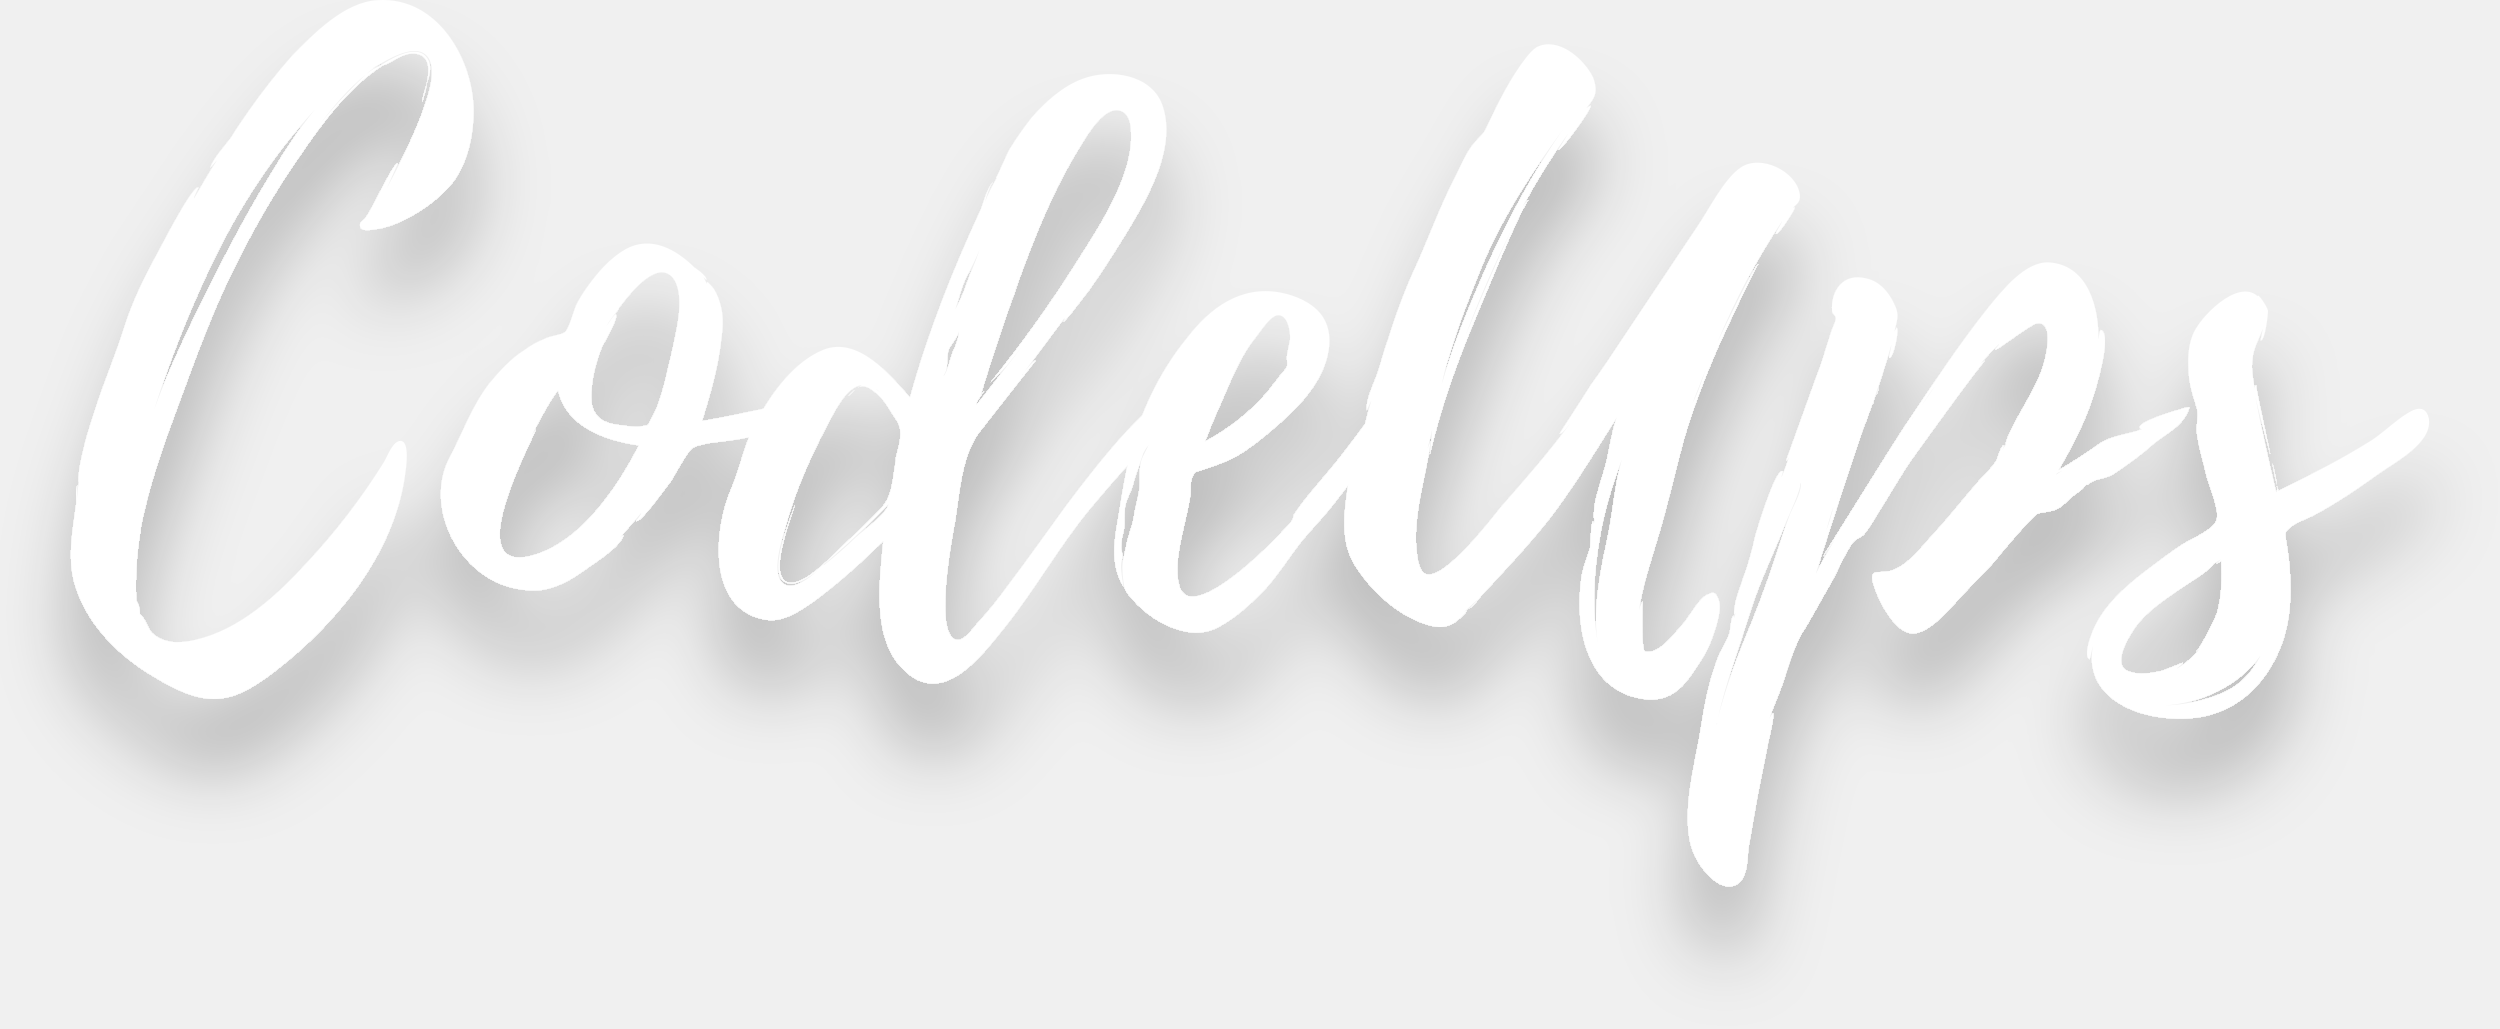
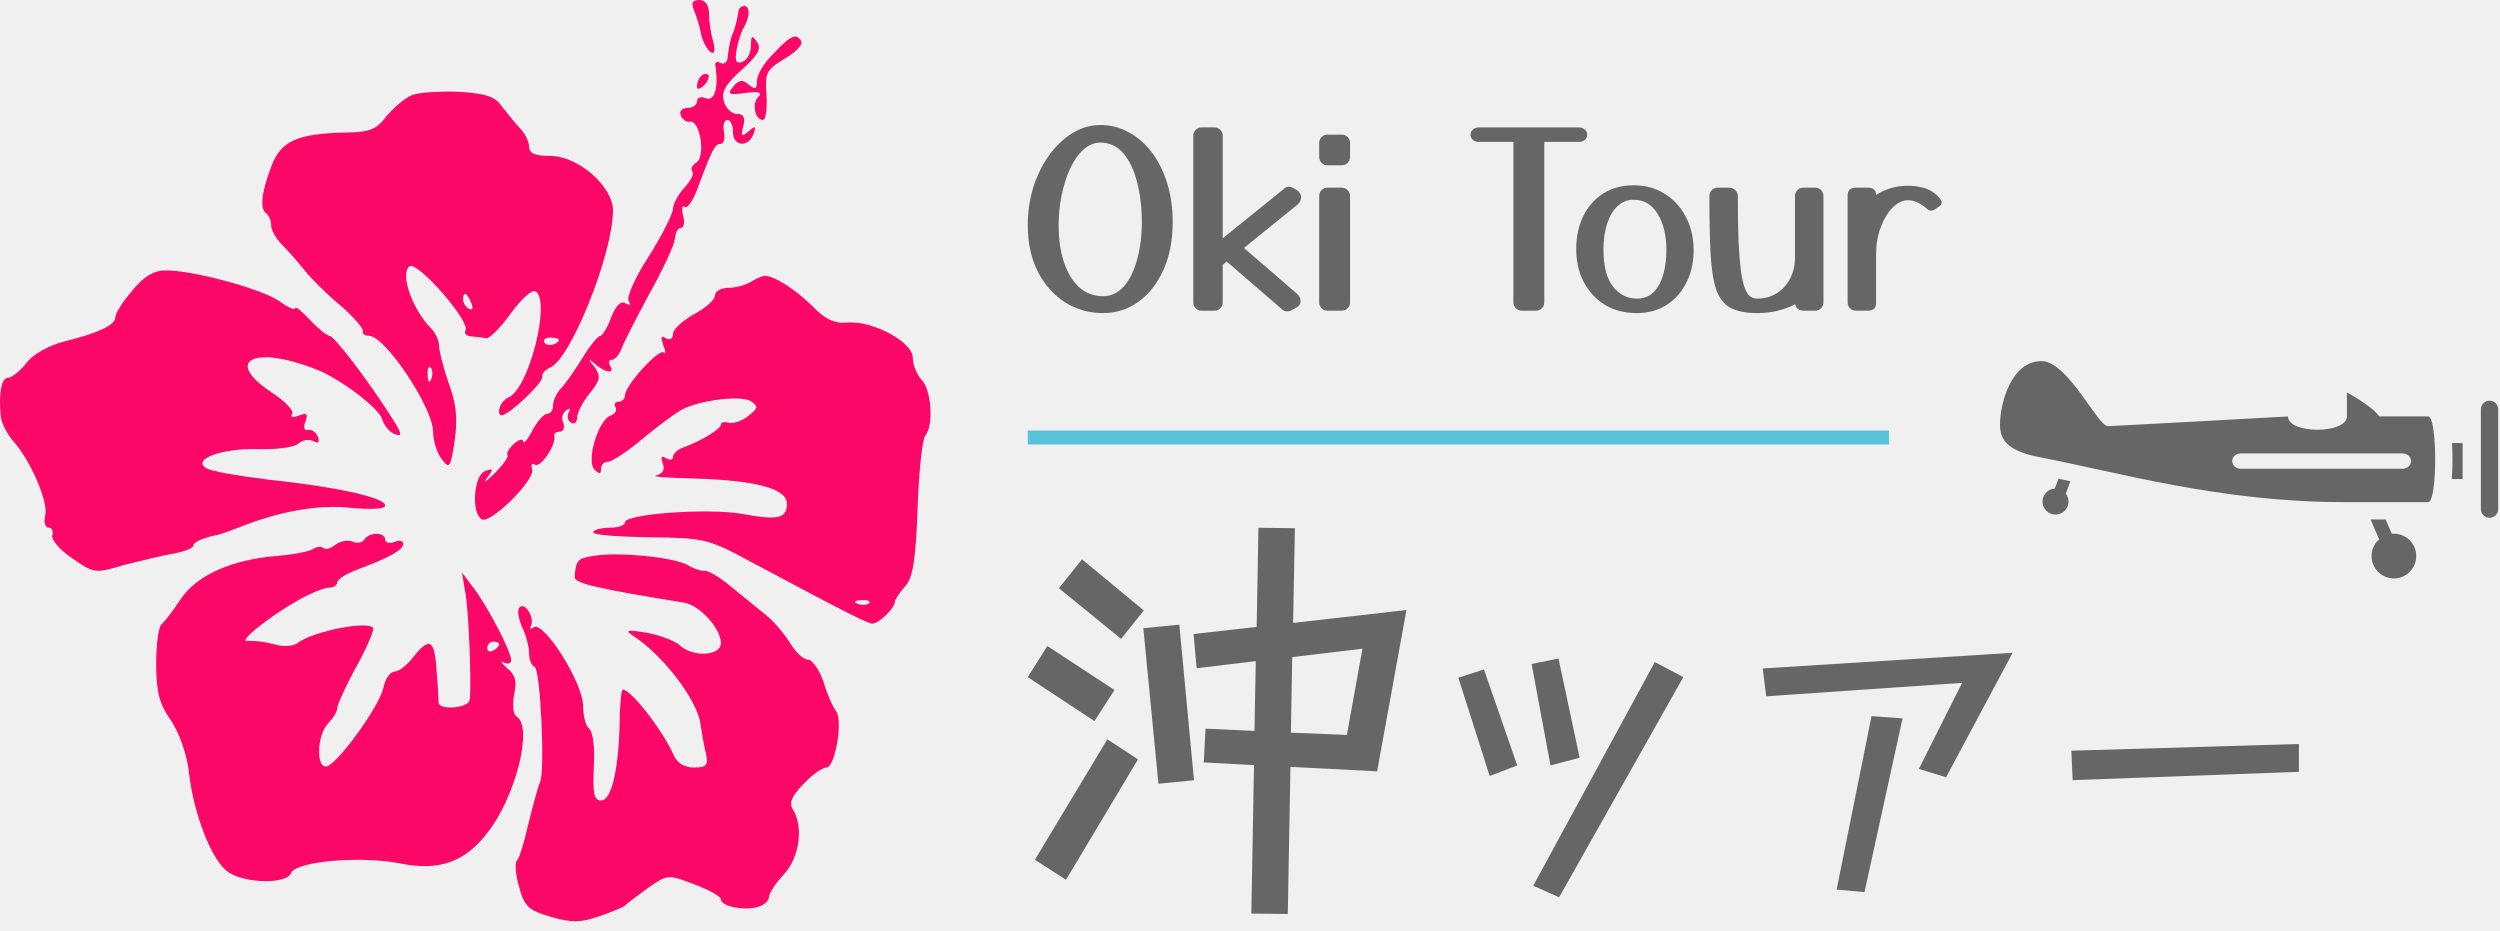
- <svg xmlns="http://www.w3.org/2000/svg" width="141" height="58" viewBox="0 0 141 58" fill="none">
-   <g filter="url(#filter0_d_10156_2715)">
-     <path d="M7.933 30.049L7.891 30.09C7.933 30.049 7.933 30.049 7.933 30.007V29.8C8.393 27.355 9.271 24.952 10.149 22.59C11.069 20.104 11.948 17.66 13.119 15.298C14.206 13.06 15.46 10.864 16.882 8.834C18.137 6.97 19.642 4.939 21.566 3.696C22.151 3.531 22.737 2.909 23.489 3.033C24.242 3.158 24.242 3.945 24.075 4.691C24.284 4.111 24.409 3.489 23.907 3.075C23.238 2.578 21.942 3.365 21.398 3.738C21.148 3.821 20.897 3.986 20.688 4.152C20.813 4.028 20.98 3.903 21.189 3.779L20.98 3.862L21.566 3.531C22.235 3.158 23.74 2.329 24.242 3.406C24.618 4.276 24.033 5.727 23.74 6.555C23.197 7.964 22.527 9.29 21.817 10.616C21.942 10.326 22.444 9.207 22.444 9.207C22.151 9.166 20.813 12.232 20.562 12.315H20.604C20.437 12.439 20.311 12.563 20.311 12.605C20.227 13.102 20.813 12.978 21.148 12.936C22.569 12.77 24.409 11.569 25.329 10.533C26.333 9.414 26.709 7.715 26.709 6.224V6.182C26.667 3.365 24.702 -0.199 21.315 0.009C19.433 0.092 17.677 1.915 16.464 3.158C15.586 4.152 14.749 5.229 13.997 6.307C13.662 6.804 13.328 7.26 13.035 7.757C12.7 8.213 12.031 8.917 11.864 9.456C11.864 9.456 12.073 9.207 12.24 9.041C11.78 9.746 11.362 10.492 10.944 11.196C10.902 11.155 11.195 10.574 11.195 10.574C10.819 10.492 9.104 13.889 8.895 14.262C8.142 15.629 7.473 16.997 7.013 18.447C6.511 20.063 5.842 21.596 5.341 23.171C5.09 23.958 4.839 24.704 4.671 25.491C4.588 25.864 4.504 26.195 4.462 26.568C4.462 26.61 4.379 27.273 4.462 27.19C4.379 27.48 4.379 27.853 4.337 28.143C4.337 28.143 4.337 27.438 4.379 27.355C4.211 27.562 4.337 28.35 4.295 28.433C4.086 30.007 3.751 31.665 4.295 33.198C5.006 35.311 6.762 37.051 8.686 38.17C9.69 38.791 11.028 39.496 12.282 39.413C13.746 39.33 15.168 38.128 16.255 37.258C19.433 34.606 22.318 30.877 22.862 26.651C22.904 26.361 23.113 24.911 22.611 24.869C22.151 24.828 21.817 25.822 21.649 26.071C20.395 28.101 18.931 30.007 17.3 31.747C15.628 33.571 13.537 35.518 10.986 36.098C10.651 36.181 10.275 36.222 9.899 36.222C9.397 36.181 8.937 36.057 8.56 35.684C8.351 35.477 8.142 34.772 7.891 34.648C7.891 34.441 7.85 34.233 7.808 34.109L7.682 33.861C7.64 32.617 7.682 31.457 7.891 30.173V30.131C7.891 30.09 7.933 30.09 7.933 30.049ZM15.293 9.787C13.662 12.439 12.282 15.174 10.902 17.991C10.108 19.649 9.313 21.347 8.686 23.129C9.564 20.353 10.61 17.701 11.864 15.049C13.37 11.859 15.377 8.751 17.76 6.182C16.799 7.343 15.962 8.668 15.293 9.787ZM19.6 5.229C19.015 5.809 18.471 6.472 17.969 7.094C18.764 6.058 19.6 5.022 20.646 4.194C20.269 4.525 19.893 4.939 19.6 5.229ZM23.866 5.561C23.949 5.312 24.033 5.022 24.075 4.691C23.991 5.064 23.824 5.437 23.824 5.727C23.866 5.644 23.866 5.602 23.866 5.561Z" fill="white" />
-     <path d="M44.106 23.046C44.106 23.046 44.148 23.088 44.106 23.005C43.897 22.715 43.605 22.922 43.312 23.005C42.099 23.253 40.845 23.543 39.59 23.751C40.05 22.259 40.51 20.684 40.677 19.151C40.761 18.571 40.803 17.95 40.677 17.37C40.594 16.997 40.468 16.624 40.259 16.292C40.259 16.292 39.757 15.671 39.883 16.002L39.841 15.961L39.674 15.629L39.841 15.795C39.883 15.547 39.172 15.091 39.172 15.091C38.126 14.055 36.705 13.268 35.283 14.055C34.405 14.552 33.694 15.381 33.108 16.209C32.899 16.5 32.69 16.831 32.523 17.163C32.356 17.494 32.105 18.571 31.854 18.737C31.645 18.903 31.017 18.944 30.725 19.11C30.306 19.276 29.93 19.483 29.596 19.731C28.801 20.229 28.174 20.933 27.588 21.637C26.585 22.963 26.083 24.455 25.372 25.781C24.034 28.308 25.497 31.623 27.965 32.825C28.759 33.198 29.679 33.363 30.516 33.281C31.394 33.156 32.23 32.7 32.899 32.203C33.526 31.747 34.907 30.919 35.157 30.214C35.157 30.173 35.074 30.214 34.948 30.339L36.161 28.93C36.203 28.971 35.868 29.386 35.868 29.386C36.161 29.51 37.666 27.314 37.834 27.148C38.126 26.651 38.419 26.112 38.754 25.615C39.046 25.242 38.963 25.284 39.381 25.118C39.339 25.159 39.883 24.994 39.966 24.994C40.426 24.911 45.319 24.579 44.106 23.046ZM29.637 31.416H29.596C26.125 31.913 30.139 24.621 30.223 24.206L29.972 24.579C30.599 23.336 31.185 22.342 31.477 22.01C31.937 24.082 34.196 24.869 36.035 25.118C34.823 27.521 32.565 30.877 29.637 31.416ZM37.876 19.939C37.583 21.099 37.332 22.632 36.705 23.668C36.495 24.082 36.621 23.958 36.203 24.041C35.952 24.123 35.408 24.041 35.157 23.999C34.697 23.958 34.154 23.875 33.819 23.585C33.234 23.088 33.317 22.3 33.401 21.596C33.485 20.892 33.694 20.229 33.945 19.566C34.07 19.317 34.865 17.991 34.739 17.743C34.697 17.618 34.237 18.364 34.196 18.405C34.447 17.95 34.697 17.701 34.907 17.411C34.865 17.411 34.907 17.37 34.948 17.287V17.328L34.99 17.245C34.99 17.245 34.99 17.204 35.032 17.204C35.659 16.375 37.206 14.511 38.043 15.795C38.67 16.872 38.085 18.903 37.876 19.939ZM34.99 17.245L35.032 17.204C35.032 17.245 34.99 17.245 34.99 17.245Z" fill="white" />
-     <path d="M65.919 23.253V23.212C65.668 21.845 63.787 24.123 63.536 24.331C62.323 25.657 61.194 27.107 60.107 28.557C59.02 30.049 57.974 31.54 56.845 33.032C56.301 33.778 55.758 34.482 55.13 35.145C54.921 35.394 54.42 36.098 54.043 36.098C52.58 36.098 53.709 30.256 53.876 29.344C54.127 27.728 54.252 25.574 55.298 24.289C55.549 23.958 58.392 20.353 58.392 20.353C58.309 20.311 57.974 20.726 57.765 20.974L59.563 18.571L59.689 18.405H59.73H59.689L60.023 17.95C60.065 17.991 60.023 18.074 59.981 18.157L60.358 17.743L61.445 16.334C62.239 15.215 62.992 14.014 63.703 12.853C64.832 10.947 66.379 8.213 65.543 5.892C64.916 4.194 62.616 3.862 61.069 4.442C59.94 4.856 58.978 5.727 58.183 6.638C57.765 7.177 57.347 7.757 56.97 8.378C56.845 8.544 56.301 9.87 56.176 10.036H56.218C55.967 10.492 55.716 10.947 55.549 11.403C55.632 11.072 55.841 10.409 56.009 10.284C55.674 10.533 55.381 11.735 55.298 11.859C53.709 15.298 52.329 18.778 51.325 22.425C50.196 21.14 48.398 18.944 46.432 19.731C44.801 20.394 43.589 22.093 42.752 23.585C42 24.911 41.791 26.278 41.247 27.563C40.285 29.759 39.825 34.275 43.087 34.938C44.091 35.145 45.011 34.523 45.805 33.985C47.227 32.949 48.565 31.747 49.82 30.504C49.611 32.7 49.151 36.015 50.949 37.755C53.165 39.993 55.381 36.968 56.719 35.311C58.434 33.156 59.772 30.753 61.487 28.681C62.323 27.687 63.159 26.692 64.038 25.781C64.707 25.118 66.045 24.289 65.919 23.253ZM50.531 25.988C50.489 26.112 50.489 26.195 50.489 26.195C50.321 27.19 50.321 28.06 49.611 28.764C48.983 29.427 48.314 30.049 47.645 30.67C47.018 31.25 45.512 32.949 44.551 32.866C43.38 32.742 44.258 30.09 44.843 28.474C44.216 30.131 43.212 32.825 44.592 32.908C44.969 32.949 45.596 32.618 46.14 32.162C45.638 32.618 44.801 33.239 44.3 32.99C43.338 32.576 44.174 30.214 44.342 29.551C44.885 27.645 45.68 25.822 46.6 24.082C47.06 23.212 47.729 21.803 48.607 21.72L48.398 21.845C48.44 21.803 48.481 21.803 48.523 21.803C48.816 21.72 49.109 21.927 49.318 22.093C49.861 22.466 50.196 23.171 50.572 23.709C50.99 24.372 50.698 25.076 50.531 25.822V25.988ZM57.263 16.417C57.263 16.375 57.263 16.292 57.305 16.251V16.209C57.347 16.085 57.389 16.044 57.389 16.044V16.002C58.35 13.351 59.396 10.699 60.901 8.296C61.278 7.674 62.365 5.768 63.327 6.307C63.703 6.514 63.787 7.052 63.787 7.425C63.954 9.911 61.947 12.853 60.692 14.842C59.229 17.163 57.598 19.441 55.883 21.555L56.803 20.602L57.639 19.566L55.507 22.3L55.214 22.673L55.047 22.839C55.089 22.59 55.298 22.342 55.507 22.052C55.423 22.135 55.34 22.218 55.298 22.3C55.841 20.519 56.427 18.737 57.054 16.955C57.012 16.997 57.054 16.914 57.096 16.748L57.221 16.541C57.221 16.5 57.221 16.458 57.263 16.417ZM53.751 19.814C53.667 20.021 53.416 20.974 53.291 21.099C53.291 21.14 53.249 21.182 53.207 21.182C53.541 20.767 53.332 20.229 53.5 19.731C53.583 19.483 54.001 19.027 54.085 18.696C54.085 19.027 53.876 19.607 53.751 19.814ZM47.102 31.292C48.147 30.38 49.151 29.427 50.112 28.433C50.029 28.971 48.732 29.883 48.272 30.297C47.729 30.836 47.102 31.375 46.474 31.872H46.432L47.102 31.292ZM54.503 16.044C54.336 16.541 54.127 16.997 53.876 17.453C54.085 16.831 54.211 16.209 54.503 15.629C54.754 15.174 55.047 14.594 55.256 14.055C55.047 14.718 54.712 15.422 54.503 16.044ZM57.221 16.541L57.054 16.955C57.054 16.914 57.096 16.831 57.096 16.748L57.221 16.541ZM48.189 22.01C48.022 22.135 47.896 22.3 47.854 22.3C47.938 22.3 48.063 22.135 48.189 22.01ZM49.36 21.927C49.443 21.969 49.527 22.01 49.611 22.093L49.36 21.927ZM57.639 21.182C57.639 21.14 57.681 21.099 57.723 21.057C57.681 21.14 57.639 21.182 57.639 21.182ZM57.723 21.057L57.765 20.974C57.765 21.016 57.723 21.057 57.723 21.057Z" fill="white" />
-     <path d="M78.865 23.129C78.865 23.171 78.865 23.171 78.823 23.129V23.088C78.154 21.969 77.276 23.502 76.9 24.041C76.189 24.994 75.52 25.905 74.767 26.775C74.14 27.521 73.471 28.267 72.969 29.054C72.969 29.137 72.885 29.344 72.885 29.344C72.718 29.593 72.467 29.8 72.258 30.049C71.882 30.422 71.505 30.836 71.087 31.209C70.46 31.789 66.947 35.062 66.487 32.949C66.236 31.913 66.571 30.629 66.78 29.634C66.905 29.096 67.031 28.598 67.114 28.06C67.198 27.645 67.073 27.231 67.282 26.817C67.407 26.568 67.449 26.61 67.742 26.527L68.453 26.278C68.913 26.112 69.373 25.947 69.791 25.698C70.418 25.325 71.004 24.869 71.547 24.413C72.843 23.336 74.223 22.052 74.767 20.436C75.06 19.524 75.102 18.53 74.516 17.743C73.972 17.038 73.052 16.665 72.216 16.5C69.958 16.085 68.243 17.37 66.947 19.069C65.358 21.016 64.229 23.419 63.685 25.864C63.393 27.065 63.225 28.267 63.016 29.51C62.807 30.753 62.682 31.913 63.351 33.073C63.309 32.659 63.225 32.286 63.225 31.913C63.225 31.706 63.309 31.499 63.309 31.333C63.309 31.25 63.225 31.002 63.225 30.877C63.225 30.504 63.309 30.214 63.393 29.841C63.434 29.468 63.393 29.096 63.434 28.723C63.476 28.308 63.644 27.977 63.811 27.604C63.936 27.273 63.978 26.983 64.104 26.651C64.229 26.361 64.313 26.029 64.438 25.698C64.48 25.491 64.689 25.242 64.814 24.994C64.689 25.366 64.438 25.698 64.355 26.029C64.229 26.527 64.313 27.065 64.271 27.563C64.187 28.101 64.02 28.64 63.936 29.22C63.853 29.759 63.602 30.256 63.518 30.794C63.434 31.292 63.267 31.665 63.309 32.162C63.309 32.452 63.351 32.742 63.393 32.99C63.434 33.322 63.644 33.529 63.853 33.778C64.564 34.606 65.525 35.269 66.613 35.559C67.365 35.767 68.034 35.725 68.745 35.352C69.749 34.814 70.627 33.985 71.38 33.198C72.091 32.41 72.634 31.54 73.262 30.712C73.847 29.966 74.558 29.261 75.143 28.515L77.402 25.615L78.698 23.916C78.907 23.668 79.032 23.46 78.865 23.129ZM68.494 23.585C68.536 23.502 68.536 23.46 68.536 23.46C69.163 22.135 69.624 20.726 70.502 19.441L71.254 18.447C71.422 18.24 71.714 17.867 72.007 17.784C72.634 17.66 72.802 18.737 72.76 19.151L72.593 20.021C72.551 20.27 72.634 20.436 72.593 20.643C72.509 20.892 72.3 21.016 72.174 21.223L71.463 22.135C70.502 23.253 69.289 24.206 67.951 24.911C68.16 24.455 68.285 23.999 68.494 23.585Z" fill="white" />
-     <path d="M101.511 10.989C101.344 9.663 99.295 8.668 98.166 9.456C97.246 10.077 96.41 11.776 95.74 12.77L91.642 18.903C91.015 19.856 90.388 20.809 89.719 21.72C89.552 22.01 87.962 24.455 87.962 24.455C88.13 24.496 88.506 23.916 88.59 23.833C87.461 25.408 85.997 27.065 84.617 28.64C84.157 29.22 81.397 32.825 80.394 32.369C80.059 32.203 79.975 31.665 79.933 31.375C79.599 29.178 80.435 26.983 80.686 24.869L80.519 25.284L80.77 24.248C80.77 24.372 80.728 24.496 80.728 24.621L80.77 24.372L80.644 25.615C81.23 23.129 82.066 20.726 83.028 18.405C83.279 17.826 85.704 11.818 86.206 11.279C86.123 11.32 85.997 11.486 85.872 11.652C86.666 10.201 87.502 8.834 88.464 7.508C88.255 7.84 87.879 8.461 87.879 8.461C88.046 8.503 89.719 6.224 89.719 5.975C89.719 5.934 89.593 6.017 89.468 6.099C89.886 5.561 90.179 5.271 89.844 4.359C89.342 3.323 87.879 2.039 86.666 2.66C86.415 2.826 86.248 3.033 86.081 3.241C85.203 4.359 84.492 5.809 83.906 7.052C83.697 7.55 83.53 7.633 83.195 8.005C82.652 8.627 82.359 9.456 81.983 10.16C81.23 11.652 80.644 13.226 79.975 14.759C79.306 16.168 78.763 17.618 78.303 19.11C78.094 19.69 77.926 20.27 77.759 20.85C77.592 21.43 77.006 22.508 77.09 23.129L77.341 22.59C77.132 23.295 76.964 24.041 76.797 24.786C76.755 24.786 76.839 24.248 76.839 24.248C76.672 24.248 76.295 26.071 76.212 26.32C76.044 27.19 75.919 28.06 75.835 28.971C75.793 29.924 75.835 30.794 76.295 31.665C77.174 33.198 78.763 34.689 80.477 35.228C80.77 35.311 81.104 35.394 81.397 35.352C81.69 35.311 81.983 35.187 82.192 34.979C82.359 34.896 83.028 34.192 82.568 34.523L83.362 33.778C83.362 33.778 82.986 34.233 82.861 34.316C83.07 34.233 83.53 33.612 83.53 33.612C84.91 32.12 86.29 30.67 87.544 29.054C88.841 27.314 90.011 25.408 91.182 23.543C90.848 24.538 90.764 25.532 90.472 26.527C90.304 27.065 90.137 27.604 90.011 28.143C89.928 28.35 89.844 29.344 89.928 29.261C89.928 29.386 89.928 29.468 89.886 29.551C89.886 29.51 89.886 29.468 89.844 29.427C89.719 29.468 89.719 30.712 89.677 30.919C89.51 31.499 89.259 32.038 89.175 32.7C88.966 34.441 89.091 36.471 90.179 37.963C90.848 38.874 91.852 39.371 92.981 39.454C94.193 39.496 94.862 38.833 95.49 37.921C95.908 37.3 96.284 36.761 96.535 36.057C96.744 35.477 97.162 34.358 96.911 33.778C96.744 33.405 96.66 33.363 96.326 33.529C95.866 33.695 95.322 34.689 95.03 35.062C94.611 35.518 93.775 36.678 93.064 36.761C92.646 36.802 92.73 36.72 92.646 36.222C92.604 35.932 92.604 33.985 92.646 33.944C92.52 34.109 92.479 34.275 92.437 34.441C92.604 33.073 93.19 31.416 93.608 29.966C94.11 28.267 94.486 26.568 94.946 24.869C95.448 23.129 96.117 21.389 96.828 19.731C96.995 19.358 98.877 15.257 99.169 14.884C98.877 15.091 97.371 18.24 96.87 19.276C97.873 16.914 99.044 14.635 100.508 12.48C100.55 12.48 100.09 13.185 100.173 13.185C100.299 13.268 101.302 11.735 101.219 11.693C101.177 11.693 101.135 11.693 101.093 11.735C101.302 11.527 101.553 11.403 101.511 10.989ZM90.597 30.67C90.221 32.369 89.802 34.648 90.137 36.347C89.761 34.441 89.886 32.286 90.221 30.38C90.472 28.806 90.931 27.355 91.475 25.905C91.015 27.562 90.973 29.013 90.597 30.67ZM83.613 14.925C84.784 12.149 86.457 9.621 88.213 7.218C86.457 9.704 85.035 12.398 83.781 15.174C82.819 17.37 81.941 19.483 81.313 21.679C81.439 21.099 81.564 20.519 81.773 19.939C82.275 18.24 82.944 16.582 83.613 14.925ZM82.652 18.944C83.404 16.914 84.282 14.884 85.286 12.895C84.366 14.801 83.112 17.784 82.652 18.944ZM95.908 21.679C95.782 22.052 95.615 22.425 95.448 22.756L96.201 20.85L95.908 21.679ZM85.872 11.693V11.652V11.693ZM89.008 6.224C89.008 6.265 88.966 6.307 88.924 6.307C88.966 6.307 89.008 6.265 89.008 6.224Z" fill="white" />
-     <path d="M122.986 23.088C122.735 23.129 120.56 23.792 120.686 24.123C120.686 24.165 120.769 24.206 120.811 24.206C120.1 24.496 119.18 24.538 118.469 24.994C117.675 25.532 116.922 26.071 116.086 26.527C116.838 25.242 117.549 23.875 118.009 22.508C118.177 22.01 119.138 18.944 118.511 18.613C118.427 18.571 118.386 18.944 118.344 19.151C118.386 17.494 117.842 14.966 115.584 14.801C114.204 14.718 112.908 16.417 112.155 17.328C110.44 19.483 108.935 21.803 107.429 24.041C107.011 24.662 102.83 31.375 102.83 31.375C102.83 31.375 103.122 30.96 103.499 30.422C103.122 31.043 102.746 31.706 102.411 32.369C102.579 31.747 104.168 26.817 105.171 23.916C105.255 23.792 105.297 23.626 105.339 23.502L105.59 22.798V22.839C105.966 21.72 106.342 20.602 106.677 19.441C106.677 19.566 106.509 20.187 106.551 20.187C106.802 20.229 107.137 18.488 106.969 18.488L106.844 18.696C106.969 18.074 107.179 17.784 106.802 17.08C106.509 16.458 106.008 15.878 105.297 15.712C103.917 15.339 103.248 16.458 103.331 17.535C103.331 17.701 103.54 17.784 103.54 17.95C103.54 18.157 103.331 18.53 103.29 18.696C102.997 19.566 102.788 20.394 102.453 21.223C102.286 21.679 100.739 25.988 100.739 25.988C100.822 25.947 100.864 25.864 100.906 25.781C100.78 26.154 100.655 26.527 100.488 26.9C100.446 26.858 100.613 26.568 100.53 26.568C100.111 26.485 99.066 29.966 98.982 30.297C98.815 31.084 98.606 31.83 98.313 32.617C98.188 33.032 98.02 33.446 97.895 33.902C97.895 33.944 97.686 34.938 97.895 34.565C97.853 34.689 97.811 34.772 97.811 34.855C97.811 34.814 97.77 34.772 97.77 34.731C97.644 34.772 97.561 35.642 97.561 35.684C97.393 36.139 97.184 36.471 96.975 36.885C96.431 38.211 96.139 39.661 95.93 41.07C95.595 43.225 94.591 46.457 95.679 48.446C96.055 49.15 97.226 50.6 98.146 49.73C98.564 49.316 98.564 48.363 98.606 47.865C98.857 46.498 99.066 45.089 99.359 43.722L99.735 41.816C99.777 41.733 100.111 40.2 99.986 40.242C99.902 40.324 99.819 40.449 99.777 40.573C99.986 39.91 100.279 39.288 100.53 38.584C100.864 37.59 101.115 36.637 101.617 35.725C102.202 34.814 102.704 33.819 103.248 32.908C103.666 32.162 104.042 31.209 104.502 30.587C104.628 30.422 104.879 30.339 105.088 30.173C105.506 29.717 105.799 29.096 106.133 28.598C106.76 27.604 107.304 26.61 107.973 25.698C108.266 25.284 111.611 20.643 111.946 20.353C111.862 20.394 111.778 20.436 111.695 20.519C112.029 20.104 112.406 19.731 112.74 19.4C112.782 19.441 112.489 19.69 112.531 19.731C112.615 19.773 114.538 18.281 114.873 18.24C115.793 18.074 115.458 19.814 115.333 20.27C115.124 21.223 114.58 22.135 114.12 22.963C113.869 23.419 113.618 23.833 113.409 24.289C113.368 24.331 113.033 25.118 113.158 25.035L112.908 25.408C112.991 25.284 113.033 25.118 113.033 25.118C112.866 25.118 112.657 25.822 112.615 25.947C112.364 26.361 112.029 26.692 111.695 27.024C110.817 28.018 110.022 29.054 109.144 30.007C108.475 30.712 107.597 31.955 106.593 32.203C105.882 32.369 105.339 31.996 105.715 33.115C105.966 33.902 106.886 35.725 107.889 35.725C108.809 35.725 109.939 34.358 110.482 33.778C111.109 33.073 111.82 32.41 112.489 31.665C112.657 31.416 114.58 29.137 114.873 29.013H114.831C115.249 28.806 115.668 28.971 116.253 28.557C116.588 28.308 116.755 28.06 117.131 27.811C117.424 27.645 117.549 27.438 117.675 27.314C117.675 27.314 117.675 27.355 117.717 27.355C118.135 26.941 118.72 27.065 119.264 26.692C119.933 26.237 120.769 25.657 121.355 25.118C122.107 24.455 123.153 24.082 123.487 22.963C123.32 23.005 123.111 23.005 122.986 23.088ZM101.575 27.314V27.355C101.533 27.894 101.157 28.515 100.948 29.013C100.655 29.8 100.404 30.587 100.153 31.375C99.61 33.032 98.982 34.689 98.313 36.264C97.77 37.59 97.268 39.04 96.891 40.49C97.351 38.46 98.104 36.471 98.69 34.565C99.233 32.825 100.07 31.126 100.739 29.427C100.822 29.22 101.617 27.563 101.533 27.231C101.575 27.273 101.575 27.314 101.575 27.314ZM103.415 28.557C103.29 29.054 103.164 29.51 102.997 29.924C103.122 29.51 103.248 29.013 103.415 28.557ZM109.144 21.762L108.349 22.922C108.6 22.549 108.851 22.135 109.144 21.762ZM115.96 26.775C116.002 26.651 116.211 26.61 116.337 26.527L115.96 26.775ZM105.966 21.927C105.924 21.969 105.882 22.093 105.84 22.259L105.966 21.927ZM105.673 22.632L105.84 22.259L105.673 22.632ZM107.848 23.668V23.626C107.889 23.585 107.889 23.585 107.889 23.543C107.931 23.502 107.889 23.585 107.848 23.668ZM105.673 22.632C105.673 22.715 105.631 22.756 105.59 22.798L105.673 22.632ZM96.808 40.863C96.808 40.822 96.808 40.822 96.85 40.78C96.85 40.822 96.85 40.822 96.808 40.863ZM103.666 28.06C103.666 28.101 103.624 28.101 103.624 28.101L103.666 28.06Z" fill="white" />
-     <path d="M136.991 23.626C136.865 23.046 136.531 22.963 136.112 23.129C135.318 23.502 134.523 24.331 133.771 24.828C132.056 25.905 130.342 26.775 128.502 27.687C128.502 27.645 128.46 27.562 128.418 27.438C128.46 27.645 128.418 27.728 128.376 27.77C127.958 25.988 127.54 24.206 127.205 22.383C127.372 23.171 127.749 24.496 128.042 25.615C127.665 23.875 127.205 21.72 127.247 21.72C127.163 21.762 127.163 21.845 127.163 21.927C127.08 21.43 126.954 20.809 127.038 20.27C127.08 19.649 127.414 19.11 127.623 18.53C127.582 18.82 127.498 19.193 127.498 19.193C127.749 19.234 127.916 17.701 127.916 17.535C127.874 17.287 127.331 16.5 127.331 16.707C126.202 15.671 123.985 17.95 123.651 18.944C123.4 19.607 123.4 20.311 123.442 21.016C123.483 21.72 123.693 22.342 123.902 23.005C124.027 23.502 123.86 23.833 123.902 24.372C123.985 25.201 124.278 26.029 124.445 26.817C124.613 27.438 125.156 28.681 125.031 29.261C124.947 29.841 123.693 30.339 123.149 30.67C122.438 31.126 121.727 31.665 121.016 32.203C119.762 33.156 118.424 34.358 117.922 35.891C117.838 36.098 117.545 37.01 117.838 37.175C117.88 37.217 118.005 36.512 118.047 36.429C117.504 39.164 120.222 40.49 122.773 40.532C125.658 40.614 127.665 38.957 128.669 36.388C129.087 35.269 129.212 34.109 129.171 32.949C129.171 32.162 129.087 31.416 128.962 30.67C128.878 30.007 128.794 30.049 129.254 29.676C129.589 29.427 130.091 29.261 130.425 29.096C131.763 28.391 132.976 27.562 134.189 26.692C135.067 26.071 137.158 24.994 136.991 23.668V23.626ZM120.096 37.88C119.009 37.548 120.096 35.849 120.473 35.311C121.1 34.482 122.02 33.861 122.856 33.281L124.111 32.452C124.236 32.369 125.031 31.747 124.78 31.83L125.282 31.54L124.989 31.789C125.073 31.747 125.198 31.706 125.282 31.623C125.323 32.618 125.323 33.612 125.031 34.606C124.989 34.772 124.194 36.429 123.86 36.761L124.069 36.595C123.693 37.051 123.274 37.424 122.773 37.714C122.773 37.673 123.149 37.424 123.107 37.383L121.936 37.838C121.351 37.963 120.682 38.087 120.096 37.88ZM125.365 39.081C124.278 39.537 123.233 39.744 122.103 39.786C124.153 39.661 126.285 38.667 127.498 36.968C127.038 37.88 126.453 38.584 125.365 39.081ZM128.418 27.314C128.376 27.024 128.292 26.61 128.167 26.154C128.251 26.61 128.334 27.065 128.418 27.314ZM128.962 31.623C128.92 31.582 128.92 31.499 128.92 31.416C128.92 31.499 128.962 31.582 128.962 31.623Z" fill="white" />
-   </g>
-   <defs>
-     <filter id="filter0_d_10156_2715" x="0" y="0" width="141" height="58" filterUnits="userSpaceOnUse" color-interpolation-filters="sRGB">
-       <feFlood flood-opacity="0" result="BackgroundImageFix" />
-       <feColorMatrix in="SourceAlpha" type="matrix" values="0 0 0 0 0 0 0 0 0 0 0 0 0 0 0 0 0 0 127 0" result="hardAlpha" />
-       <feOffset dy="4" />
-       <feGaussianBlur stdDeviation="2" />
-       <feComposite in2="hardAlpha" operator="out" />
-       <feColorMatrix type="matrix" values="0 0 0 0 0 0 0 0 0 0 0 0 0 0 0 0 0 0 0.25 0" />
-       <feBlend mode="normal" in2="BackgroundImageFix" result="effect1_dropShadow_10156_2715" />
-       <feBlend mode="normal" in="SourceGraphic" in2="effect1_dropShadow_10156_2715" result="shape" />
-     </filter>
-   </defs>
+ <svg xmlns="http://www.w3.org/2000/svg" width="180" height="67" viewBox="0 0 180 67" fill="none">
+   <path d="M49.966 0.734C50.139 1.166 50.398 1.943 50.484 2.504C50.614 3.022 50.916 3.583 51.175 3.756C51.434 3.929 51.52 3.67 51.348 2.979C51.175 2.418 51.046 1.511 51.046 0.95C51.046 0.389 50.787 1.20013e-05 50.355 1.20013e-05C49.837 1.20013e-05 49.75 0.216 49.966 0.734Z" fill="#FB0767" />
+   <path d="M53.161 0.864C53.075 1.425 52.902 2.116 52.773 2.375C52.6 2.72 52.471 3.411 52.384 4.145C52.384 4.49 52.125 4.663 51.866 4.533C51.607 4.361 51.434 4.49 51.521 4.792C51.737 6.39 51.434 7.296 50.83 7.08C50.485 6.908 50.182 7.037 50.182 7.296C50.182 7.555 49.88 7.771 49.492 7.771C49.103 7.771 48.887 8.03 49.017 8.289C49.103 8.592 49.405 8.807 49.664 8.764C50.398 8.592 50.83 11.268 50.139 11.7C49.837 11.873 49.708 12.175 49.837 12.348C50.01 12.477 49.751 12.995 49.276 13.513C48.844 13.988 48.456 14.679 48.456 15.024C48.456 15.37 47.678 16.924 46.729 18.435C45.736 19.946 45.088 21.414 45.261 21.673C45.433 21.975 45.39 22.018 45.045 21.846C44.7 21.63 44.354 21.975 44.009 22.839C43.75 23.573 43.361 24.177 43.232 24.177C43.059 24.177 42.455 24.911 41.936 25.774C41.375 26.681 40.684 27.674 40.382 27.976C40.08 28.279 39.821 28.84 39.821 29.185C39.821 29.53 39.648 29.79 39.389 29.79C39.173 29.79 38.698 30.308 38.353 30.955C38.008 31.646 37.705 31.991 37.662 31.776C37.662 31.56 37.36 31.646 37.015 31.948C36.669 32.251 36.453 32.596 36.54 32.769C36.626 32.898 36.194 33.502 35.59 34.107C34.986 34.711 34.726 34.841 35.072 34.409C35.547 33.761 35.547 33.675 34.899 33.934C34.122 34.236 33.906 36.913 34.683 37.388C35.288 37.777 38.612 34.495 38.31 33.761C38.224 33.459 38.267 33.33 38.526 33.459C38.914 33.718 40.08 31.991 39.907 31.387C39.864 31.214 40.037 31.085 40.296 31.085C40.555 31.085 40.684 30.783 40.555 30.437C40.382 30.092 40.512 29.703 40.771 29.53C41.03 29.358 41.116 29.401 40.943 29.703C40.814 29.962 40.857 30.265 41.116 30.437C41.332 30.567 41.548 30.437 41.548 30.092C41.548 29.746 41.936 28.969 42.455 28.322C43.232 27.372 43.275 27.07 42.8 26.422C42.325 25.818 42.325 25.774 42.843 26.206C43.577 26.854 44.311 26.94 43.922 26.336C43.793 26.077 43.836 25.904 44.052 25.904C44.268 25.904 44.57 25.559 44.743 25.127C44.872 24.738 45.779 22.968 46.729 21.198C47.722 19.428 48.542 17.658 48.585 17.226C48.628 16.751 48.801 16.406 49.017 16.406C49.233 16.406 49.319 16.017 49.19 15.542C49.06 15.068 49.103 14.765 49.319 14.895C49.492 15.024 49.88 14.463 50.182 13.686C51.262 10.75 51.478 10.362 51.866 10.362C52.125 10.362 52.212 9.973 52.125 9.498C52.039 9.023 52.125 8.635 52.384 8.635C52.6 8.635 52.773 9.023 52.773 9.498C52.773 10.534 53.852 10.664 54.241 9.671C54.457 9.066 54.413 9.023 53.895 9.455C53.377 9.887 53.334 9.844 53.507 9.11C53.679 8.462 53.55 8.203 53.075 8.203C52.687 8.203 52.255 7.814 52.125 7.296C51.909 6.649 52.212 6.087 53.377 5.051C54.586 3.972 54.845 3.497 54.5 3.022C54.154 2.504 54.068 2.547 54.068 3.281C54.068 3.799 53.809 4.317 53.464 4.447C52.989 4.62 52.902 4.404 53.032 3.583C53.161 2.936 53.377 2.245 53.55 1.986C53.982 1.252 54.025 0.432 53.593 0.432C53.377 0.432 53.161 0.604 53.161 0.864Z" fill="#FB0767" />
+   <path d="M55.709 3.842C55.018 4.49 54.5 5.397 54.5 5.828C54.5 6.433 54.371 6.476 53.896 6.087C53.464 5.699 53.205 5.742 52.773 6.26C52.342 6.778 52.471 6.865 53.68 6.692C54.63 6.562 54.932 6.649 54.587 6.994C54.112 7.469 54.371 8.635 54.932 8.635C55.148 8.635 55.234 7.814 55.191 6.865C55.062 5.224 55.191 5.008 56.486 4.231C57.306 3.756 57.825 3.195 57.695 2.979C57.35 2.375 56.961 2.504 55.709 3.842Z" fill="#FB0767" />
+   <path d="M50.485 5.483C50.312 5.613 50.183 5.958 50.183 6.217C50.183 6.476 50.398 6.433 50.701 6.131C50.96 5.872 51.089 5.526 51.003 5.397C50.873 5.267 50.614 5.31 50.485 5.483Z" fill="#FB0767" />
+   <path d="M29.629 6.865C29.111 7.08 28.334 7.771 27.816 8.376C27.125 9.325 26.564 9.541 24.837 9.541C21.383 9.628 20.217 10.146 19.526 12.002C18.792 13.945 18.706 15.068 19.181 15.37C19.354 15.499 19.526 15.888 19.526 16.233C19.526 16.579 19.872 17.183 20.303 17.615C20.692 18.003 21.426 18.824 21.901 19.428C22.376 20.032 23.541 21.198 24.491 21.975C25.441 22.796 26.175 23.659 26.132 23.832C26.045 24.004 26.261 24.177 26.564 24.177C27.729 24.177 31.183 29.358 31.183 31.085C31.183 31.689 31.442 32.596 31.788 33.028C32.349 33.805 32.435 33.718 32.737 31.732C32.953 30.178 32.867 29.056 32.306 27.588C31.917 26.465 31.615 25.256 31.615 24.911C31.615 24.522 31.356 23.961 31.053 23.659C29.672 22.277 28.765 19.644 29.499 19.169C30.104 18.824 33.903 23.184 33.514 23.788C33.385 24.004 33.601 24.22 33.946 24.22C34.335 24.263 34.81 24.307 35.026 24.35C35.241 24.393 36.062 23.573 36.796 22.537C37.529 21.544 38.307 20.809 38.566 20.982C39.688 21.673 38.048 28.106 36.58 28.624C36.234 28.797 35.932 29.228 35.932 29.617C35.932 30.135 36.364 29.962 37.573 28.883C38.436 28.106 39.127 27.285 39.041 27.113C38.997 26.897 39.256 26.638 39.602 26.465C41.07 25.904 44.135 18.262 44.135 15.154C44.135 13.427 41.631 11.225 39.602 11.225C38.523 11.225 38.091 11.052 38.091 10.534C38.091 10.189 37.788 9.584 37.443 9.239C37.098 8.894 36.536 8.16 36.148 7.685C35.673 6.951 34.982 6.735 33.039 6.606C31.658 6.562 30.104 6.649 29.629 6.865ZM33.946 21.846C34.076 22.191 34.032 22.364 33.773 22.234C33.514 22.105 33.342 21.802 33.342 21.544C33.342 20.939 33.644 21.069 33.946 21.846ZM40.249 24.436C40.249 24.782 39.429 24.997 39.213 24.695C39.084 24.479 39.256 24.307 39.602 24.307C39.947 24.307 40.249 24.393 40.249 24.436ZM31.053 27.285C30.924 27.631 30.794 27.501 30.794 27.026C30.751 26.552 30.881 26.293 31.01 26.465C31.14 26.595 31.183 26.983 31.053 27.285Z" fill="#FB0767" />
+   <path d="M9.514 20.939C8.823 21.716 8.305 22.58 8.305 22.839C8.305 23.4 7.139 23.961 4.549 24.609C3.556 24.868 2.347 25.515 1.916 26.12C1.441 26.724 0.836 27.199 0.577 27.199C0.102 27.199 -0.114 28.322 0.059 30.005C0.102 30.437 0.491 31.214 0.923 31.732C2.175 33.071 3.513 36.179 3.254 37.129C3.124 37.604 3.254 37.992 3.513 37.992C3.729 37.992 3.858 38.252 3.772 38.511C3.642 38.813 4.29 39.59 5.197 40.194C6.751 41.274 6.837 41.317 8.953 40.669C10.162 40.367 11.759 39.978 12.536 39.849C13.27 39.719 13.918 39.46 13.918 39.288C13.918 39.029 14.608 38.726 15.645 38.511C15.774 38.511 16.465 38.252 17.156 37.992C20.178 36.784 22.941 36.309 25.272 36.568C26.783 36.697 27.733 36.654 27.733 36.395C27.733 35.834 24.279 35.057 19.358 34.539C17.242 34.28 15.213 33.934 14.867 33.718C13.745 33.071 16.033 32.25 18.58 32.337C19.876 32.38 21.171 32.207 21.473 31.948C21.818 31.646 22.293 31.603 22.596 31.776C22.898 31.948 23.027 31.862 22.898 31.473C22.768 31.128 22.466 30.912 22.207 30.955C21.905 31.042 21.818 30.782 21.991 30.351C22.207 29.79 22.077 29.703 21.516 29.919C21.084 30.092 20.869 30.049 21.041 29.79C21.171 29.574 20.523 28.883 19.53 28.235C16.076 25.947 18.278 24.825 22.768 26.595C24.452 27.242 27.258 29.358 27.517 30.178C27.647 30.653 28.078 31.128 28.424 31.258C28.985 31.473 28.942 31.214 28.251 30.135C26.524 27.415 24.063 24.177 23.718 24.177C23.545 24.177 22.898 23.659 22.337 23.055C21.732 22.407 21.257 22.018 21.257 22.191C21.257 22.364 20.739 22.148 20.091 21.673C18.753 20.766 13.745 19.428 11.889 19.471C11.068 19.471 10.291 19.946 9.514 20.939Z" fill="#FB0767" />
+   <path d="M54.067 20.291C53.721 20.507 52.987 20.723 52.469 20.723C51.908 20.723 51.476 20.982 51.476 21.284C51.476 21.587 50.786 22.191 49.965 22.623C49.145 23.098 48.454 23.702 48.454 24.047C48.454 24.393 48.238 24.522 47.936 24.35C47.591 24.134 47.548 24.263 47.764 24.868C47.936 25.3 47.936 25.515 47.807 25.386C47.461 25.041 45.001 27.76 45.001 28.451C45.001 28.71 44.785 28.926 44.526 28.926C44.31 28.926 44.18 29.099 44.31 29.315C44.439 29.53 44.31 29.79 43.964 29.919C43.058 30.265 42.194 33.2 42.799 33.805C43.144 34.15 43.273 34.15 43.273 33.761C43.273 33.459 43.489 33.243 43.792 33.243C44.051 33.243 45.173 32.51 46.252 31.603C47.332 30.696 48.627 29.746 49.102 29.487C50.44 28.797 53.333 28.451 54.067 28.883C54.628 29.271 54.585 29.401 53.851 29.962C53.376 30.351 52.728 30.523 52.469 30.437C52.167 30.351 51.908 30.394 51.908 30.567C51.908 30.869 50.613 31.689 49.231 32.207C48.8 32.337 48.454 32.682 48.454 32.898C48.454 33.114 48.238 33.157 47.936 32.984C47.634 32.769 47.548 32.898 47.72 33.373C47.893 33.805 47.72 34.107 47.245 34.236C46.857 34.323 48.066 34.409 49.965 34.452C54.455 34.582 56.657 35.186 56.657 36.266C56.657 37.345 56.01 37.474 53.419 36.999C51.002 36.568 45.001 36.999 45.001 37.604C45.001 37.82 44.526 37.992 43.964 37.992C43.36 37.992 42.799 38.122 42.712 38.295C42.583 38.511 44.353 38.64 46.641 38.683C50.656 38.726 50.958 38.77 54.067 40.453C61.018 44.166 62.486 44.9 62.831 44.9C63.263 44.9 64.428 43.778 64.428 43.346C64.428 43.173 64.774 42.655 65.162 42.224C65.724 41.619 65.939 40.324 66.069 36.568C66.155 33.934 66.414 31.56 66.63 31.344C67.235 30.653 67.062 28.063 66.371 27.372C66.026 26.983 65.724 26.293 65.724 25.774C65.724 24.609 62.788 23.055 60.974 23.227C60.154 23.314 59.42 23.011 58.557 22.105C57.305 20.853 55.751 19.86 55.06 19.86C54.887 19.86 54.412 20.076 54.067 20.291ZM62.572 43.432C62.442 43.562 62.054 43.605 61.752 43.475C61.406 43.346 61.536 43.217 62.011 43.217C62.486 43.173 62.745 43.303 62.572 43.432Z" fill="#FB0767" />
+   <path d="M26.225 38.856C26.096 39.072 25.707 39.158 25.362 38.985C24.973 38.856 24.455 38.985 24.11 39.245C23.808 39.504 23.419 39.59 23.29 39.46C23.16 39.331 22.815 39.331 22.512 39.547C22.21 39.719 21.088 39.935 20.008 40.022C16.684 40.281 14.18 41.403 13.014 43.13C12.453 43.993 11.805 44.814 11.633 44.943C11.417 45.116 11.244 46.368 11.244 47.793C11.244 49.779 11.46 50.685 12.323 51.894C12.928 52.801 13.489 54.398 13.619 55.737C13.964 58.629 15.173 61.738 16.295 62.688C17.375 63.594 20.613 63.724 20.958 62.86C21.303 61.997 26.053 61.608 28.816 62.169C31.622 62.731 33.478 62.083 35.119 59.925C37.148 57.334 38.4 52.283 37.191 51.592C36.932 51.419 36.889 50.772 37.019 49.995C37.234 49.045 37.105 48.57 36.501 48.095C36.069 47.706 35.982 47.534 36.285 47.706C36.544 47.836 36.803 47.793 36.803 47.534C36.803 46.886 35.076 43.605 34.083 42.31L33.263 41.23L33.478 42.526C33.737 43.691 33.953 49.045 33.824 50.383C33.781 50.988 31.622 51.16 31.579 50.599C31.579 50.426 31.536 49.477 31.449 48.484C31.32 46.109 30.974 45.807 29.852 47.188C29.377 47.836 28.729 48.354 28.427 48.354C28.082 48.354 27.736 48.872 27.607 49.52C27.305 50.858 24.412 54.873 23.549 55.175C22.728 55.391 22.815 52.887 23.635 52.067C23.98 51.722 24.282 51.247 24.282 50.988C24.282 50.729 24.887 49.433 25.578 48.138C26.312 46.843 26.873 45.548 26.873 45.289C26.873 44.598 22.512 45.418 21.39 46.325C21.088 46.541 20.311 46.584 19.663 46.368C18.972 46.195 18.195 46.109 17.85 46.152C17.029 46.282 19.274 44.468 21.39 43.26C22.297 42.742 23.333 42.31 23.678 42.31C24.023 42.31 24.282 42.137 24.282 41.921C24.282 41.705 24.93 41.317 25.707 41.015C28.038 40.151 29.032 39.59 29.032 39.158C29.032 38.942 28.729 38.856 28.384 39.029C28.038 39.158 27.736 39.072 27.736 38.856C27.736 38.295 26.571 38.295 26.225 38.856ZM35.939 46.368C35.939 46.498 35.767 46.714 35.508 46.843C35.292 46.972 35.076 46.886 35.076 46.67C35.076 46.411 35.292 46.195 35.508 46.195C35.767 46.195 35.939 46.282 35.939 46.368Z" fill="#FB0767" />
+   <path d="M42.758 40.022C41.592 40.194 41.462 40.324 41.376 41.533C41.333 42.008 43.103 42.396 49.234 43.389C50.356 43.562 51.867 45.202 51.91 46.282C51.91 47.232 49.925 47.361 48.931 46.454C48.543 46.109 47.464 45.721 46.514 45.548C45.132 45.332 44.96 45.375 45.564 45.764C47.723 47.145 50.27 50.47 50.443 52.197C50.529 52.801 50.702 53.751 50.831 54.269C51.004 55.089 50.874 55.262 49.968 55.262C49.234 55.262 48.716 54.916 48.457 54.269C47.679 52.542 45.434 49.649 44.83 49.649C44.744 49.649 44.614 50.772 44.614 52.11C44.528 55.521 44.01 57.636 43.276 57.636C42.758 57.636 42.671 57.118 42.758 55.175C42.844 53.794 42.671 52.628 42.412 52.456C42.197 52.326 41.981 51.549 41.981 50.815C41.981 49.174 39.174 44.727 38.44 45.159C38.181 45.332 38.095 45.289 38.224 45.073C38.527 44.512 37.793 43.303 37.404 43.734C37.231 43.907 37.318 44.512 37.577 45.116C37.879 45.721 38.095 46.584 38.095 47.059C38.095 47.491 38.268 47.922 38.484 48.009C38.915 48.138 39.261 55.694 38.872 56.341C38.743 56.6 38.397 57.895 38.052 59.277C37.75 60.658 37.361 61.867 37.231 61.954C37.059 62.083 37.102 62.904 37.361 63.81C37.75 65.278 38.052 65.537 39.649 66.012C41.16 66.444 41.808 66.444 43.146 65.969C44.053 65.666 44.873 65.321 45.003 65.192C45.132 65.062 45.866 64.501 46.643 63.94C48.068 62.947 48.111 62.947 50.011 63.681C51.047 64.069 51.91 64.544 51.91 64.76C51.91 65.235 53.465 65.58 54.501 65.321C54.976 65.192 55.364 64.889 55.364 64.587C55.364 64.328 55.839 63.594 56.444 62.947C57.566 61.738 57.868 59.536 57.091 58.284C56.789 57.809 57.005 57.334 57.825 56.471C58.473 55.78 59.207 55.262 59.509 55.262C60.113 55.262 60.718 51.894 60.2 51.203C59.984 50.944 59.552 49.995 59.293 49.088C58.991 48.224 58.473 47.491 58.171 47.491C57.825 47.491 57.264 46.929 56.875 46.282C56.444 45.591 55.666 44.684 55.062 44.209C54.501 43.778 53.378 42.828 52.558 42.18C51.781 41.533 50.961 41.058 50.745 41.101C50.572 41.144 49.968 40.971 49.493 40.669C48.413 40.108 44.485 39.719 42.758 40.022Z" fill="#FB0767" />
+   <path d="M139.262 13.896C139.424 14.012 139.551 14.133 139.644 14.261C139.748 14.376 139.8 14.486 139.8 14.591C139.8 14.671 139.759 14.747 139.678 14.816L139.366 15.042C139.25 15.123 139.14 15.163 139.036 15.163C138.932 15.163 138.845 15.129 138.776 15.059C138.475 14.805 138.22 14.637 138.012 14.556C137.803 14.463 137.589 14.417 137.369 14.417C136.987 14.417 136.617 14.596 136.258 14.955C135.911 15.314 135.627 15.788 135.407 16.379C135.187 16.969 135.077 17.611 135.077 18.306V21.796C135.077 22.177 134.887 22.369 134.505 22.369H133.619C133.457 22.369 133.318 22.311 133.202 22.195C133.087 22.079 133.029 21.94 133.029 21.778V14.087C133.029 13.705 133.22 13.514 133.602 13.514H134.505C134.887 13.514 135.077 13.688 135.077 14.035C135.402 13.826 135.755 13.665 136.137 13.549C136.518 13.433 136.929 13.375 137.369 13.375C137.728 13.375 138.069 13.416 138.394 13.497C138.718 13.566 139.007 13.699 139.262 13.896Z" fill="#666666" />
+   <path d="M131.289 21.778C131.289 21.94 131.231 22.079 131.115 22.195C130.999 22.311 130.86 22.369 130.698 22.369H129.83C129.691 22.369 129.564 22.328 129.448 22.247C129.344 22.154 129.281 22.039 129.257 21.9C128.887 22.096 128.47 22.253 128.007 22.369C127.556 22.484 127.064 22.542 126.532 22.542C125.71 22.542 125.062 22.415 124.587 22.16C124.124 21.905 123.783 21.466 123.563 20.841C123.354 20.216 123.221 19.359 123.163 18.271C123.106 17.183 123.077 15.806 123.077 14.139C123.077 13.954 123.135 13.803 123.25 13.688C123.366 13.572 123.505 13.514 123.667 13.514H124.535C124.697 13.514 124.836 13.578 124.952 13.705C125.067 13.821 125.125 13.971 125.125 14.156C125.125 15.453 125.143 16.541 125.177 17.42C125.224 18.3 125.282 19.012 125.351 19.556C125.432 20.1 125.53 20.511 125.646 20.788C125.762 21.066 125.889 21.257 126.028 21.361C126.179 21.454 126.346 21.5 126.532 21.5C127.052 21.5 127.515 21.373 127.921 21.118C128.326 20.864 128.644 20.517 128.875 20.077C129.119 19.625 129.24 19.11 129.24 18.532V14.104C129.24 13.942 129.298 13.803 129.414 13.688C129.529 13.572 129.668 13.514 129.83 13.514H130.698C130.86 13.514 130.999 13.572 131.115 13.688C131.231 13.803 131.289 13.942 131.289 14.104V21.778Z" fill="#666666" />
+   <path d="M117.62 13.34C118.477 13.34 119.229 13.549 119.877 13.965C120.526 14.37 121.029 14.926 121.388 15.632C121.758 16.338 121.943 17.137 121.943 18.028C121.943 18.884 121.77 19.654 121.423 20.337C121.087 21.02 120.612 21.558 119.999 21.952C119.385 22.345 118.668 22.542 117.846 22.542C116.978 22.542 116.214 22.345 115.554 21.952C114.906 21.547 114.397 20.997 114.026 20.302C113.668 19.608 113.488 18.821 113.488 17.941C113.488 17.05 113.656 16.257 113.992 15.563C114.339 14.868 114.819 14.324 115.433 13.931C116.058 13.537 116.787 13.34 117.62 13.34ZM117.62 14.382C117.169 14.382 116.781 14.538 116.457 14.851C116.133 15.152 115.884 15.574 115.711 16.118C115.537 16.651 115.45 17.258 115.45 17.941C115.45 19.168 115.682 20.071 116.145 20.65C116.608 21.217 117.175 21.5 117.846 21.5C118.367 21.5 118.784 21.332 119.096 20.997C119.409 20.661 119.634 20.227 119.773 19.695C119.912 19.162 119.982 18.607 119.982 18.028C119.982 16.963 119.773 16.089 119.357 15.406C118.94 14.723 118.361 14.382 117.62 14.382Z" fill="#666666" />
+   <path d="M111.189 21.778C111.189 21.94 111.131 22.079 111.015 22.195C110.899 22.311 110.76 22.368 110.598 22.368H109.557C109.395 22.368 109.256 22.311 109.14 22.195C109.024 22.079 108.966 21.94 108.966 21.778V10.285C108.966 10.25 108.966 10.227 108.966 10.215H106.466C106.304 10.215 106.165 10.169 106.05 10.076C105.934 9.972 105.876 9.845 105.876 9.694C105.876 9.544 105.934 9.422 106.05 9.33C106.165 9.226 106.304 9.174 106.466 9.174H113.689C113.851 9.174 113.99 9.226 114.105 9.33C114.221 9.422 114.279 9.544 114.279 9.694C114.279 9.845 114.221 9.972 114.105 10.076C113.99 10.169 113.851 10.215 113.689 10.215H111.189V10.285V21.778Z" fill="#666666" />
+   <path d="M97.204 11.309C97.204 11.471 97.146 11.61 97.031 11.726C96.915 11.841 96.776 11.899 96.614 11.899H95.572C95.41 11.899 95.271 11.841 95.156 11.726C95.04 11.61 94.982 11.471 94.982 11.309V10.285C94.982 10.123 95.04 9.984 95.156 9.868C95.271 9.752 95.41 9.694 95.572 9.694H96.614C96.776 9.694 96.915 9.752 97.031 9.868C97.146 9.984 97.204 10.123 97.204 10.285V11.309ZM97.204 21.778C97.204 21.94 97.146 22.079 97.031 22.195C96.915 22.311 96.776 22.368 96.614 22.368H95.572C95.41 22.368 95.271 22.311 95.156 22.195C95.04 22.079 94.982 21.94 94.982 21.778V14.104C94.982 13.942 95.04 13.803 95.156 13.688C95.271 13.572 95.41 13.514 95.572 13.514H96.614C96.776 13.514 96.915 13.572 97.031 13.688C97.146 13.803 97.204 13.942 97.204 14.104V21.778Z" fill="#666666" />
+   <path d="M88.036 21.778C88.036 21.94 87.978 22.079 87.862 22.195C87.746 22.311 87.607 22.368 87.445 22.368H86.508C86.346 22.368 86.207 22.311 86.091 22.195C85.975 22.079 85.918 21.94 85.918 21.778V9.764C85.918 9.602 85.975 9.463 86.091 9.347C86.207 9.231 86.346 9.174 86.508 9.174H87.445C87.607 9.174 87.746 9.231 87.862 9.347C87.978 9.463 88.036 9.602 88.036 9.764V17.16L92.48 13.566C92.573 13.485 92.683 13.445 92.81 13.445C92.903 13.445 92.989 13.468 93.07 13.514L93.314 13.653C93.557 13.792 93.678 13.983 93.678 14.226C93.678 14.423 93.585 14.596 93.4 14.747L89.563 17.854L93.348 21.118C93.545 21.28 93.643 21.466 93.643 21.674C93.643 21.882 93.545 22.039 93.348 22.143L92.932 22.368C92.862 22.403 92.781 22.421 92.689 22.421C92.55 22.421 92.434 22.38 92.341 22.299L88.418 18.913C88.383 18.89 88.354 18.861 88.331 18.827L88.036 19.07V21.778Z" fill="#666666" />
+   <path d="M84.434 15.997C84.434 17.316 84.209 18.468 83.757 19.452C83.317 20.424 82.721 21.182 81.969 21.726C81.217 22.27 80.366 22.542 79.417 22.542C78.41 22.542 77.496 22.282 76.674 21.761C75.852 21.228 75.198 20.488 74.712 19.538C74.237 18.589 74 17.484 74 16.222C74 15.262 74.133 14.347 74.399 13.479C74.677 12.611 75.059 11.841 75.545 11.17C76.031 10.499 76.587 9.972 77.212 9.59C77.849 9.197 78.52 9 79.226 9C79.955 9 80.632 9.174 81.257 9.521C81.894 9.856 82.449 10.337 82.924 10.962C83.398 11.587 83.769 12.328 84.035 13.184C84.301 14.041 84.434 14.978 84.434 15.997ZM82.212 15.997C82.212 14.932 82.096 13.965 81.865 13.097C81.645 12.229 81.315 11.541 80.875 11.031C80.435 10.522 79.886 10.267 79.226 10.267C78.774 10.267 78.364 10.441 77.993 10.788C77.623 11.124 77.305 11.581 77.038 12.16C76.784 12.727 76.581 13.364 76.431 14.07C76.292 14.776 76.222 15.493 76.222 16.222C76.222 17.218 76.35 18.103 76.604 18.879C76.859 19.643 77.224 20.244 77.698 20.684C78.184 21.113 78.757 21.327 79.417 21.327C79.996 21.327 80.493 21.095 80.91 20.632C81.327 20.158 81.645 19.515 81.865 18.705C82.096 17.895 82.212 16.992 82.212 15.997Z" fill="#666666" />
+   <path d="M90.288 55.088L86.672 54.896L86.8 52.464L90.32 52.624L90.416 47.6L86.16 48.112L85.936 45.648L90.48 45.136L90.608 38L93.232 38.032L93.104 44.848L101.264 43.92L99.152 55.536L92.912 55.216L92.72 65.808L90.096 65.776L90.288 55.088ZM77.904 40.272L82.352 43.952L80.72 46L76.24 42.352L77.904 40.272ZM82.32 45.232L84.912 44.976L85.968 56.176L83.408 56.432L82.32 45.232ZM75.408 46.512L80.24 49.68L78.8 51.92L74 48.752L75.408 46.512ZM93.04 47.312L92.944 52.752L96.976 52.912L98.096 46.704L93.04 47.312ZM79.728 53.232L81.936 54.672L76.752 63.344L74.512 61.904L79.728 53.232Z" fill="#666666" />
+   <path d="M149.138 54.05L165.52 53.567V55.571L149.23 56.17L149.138 54.05Z" fill="#666666" />
+   <path d="M141.27 49.166L127.169 50.133L126.916 48.129L144.91 47L140.118 55.963L138.159 55.364L141.27 49.166ZM134.749 51.562L136.984 51.723L134.243 64.235L132.238 64.05L134.749 51.562Z" fill="#666666" />
+   <path d="M110.276 47.806L112.212 47.415L113.732 54.557L111.636 55.11L110.276 47.806ZM119.147 47.668L121.198 48.751L112.258 64.603L110.392 63.774L119.147 47.668ZM105 48.797L106.843 48.198L109.24 55.11L107.258 55.871L105 48.797Z" fill="#666666" />
+   <rect x="74" y="31" width="62" height="1" fill="#56C3D9" />
+   <path d="M148.212 34.469L149.068 34.652L148.736 35.539C148.864 35.704 148.933 35.908 148.932 36.117C148.931 36.327 148.86 36.53 148.73 36.694C148.6 36.858 148.419 36.974 148.215 37.023C148.011 37.072 147.797 37.051 147.607 36.964C147.416 36.877 147.26 36.729 147.164 36.543C147.068 36.357 147.037 36.144 147.076 35.938C147.115 35.732 147.222 35.546 147.379 35.408C147.537 35.27 147.736 35.189 147.945 35.178L148.212 34.469ZM171.297 38.83C171.01 39.084 170.822 39.431 170.768 39.81C170.714 40.189 170.797 40.575 171.002 40.899C171.207 41.222 171.521 41.462 171.887 41.575C172.253 41.688 172.647 41.666 172.998 41.514C173.35 41.362 173.636 41.09 173.805 40.746C173.973 40.402 174.014 40.01 173.919 39.639C173.824 39.268 173.6 38.943 173.287 38.722C172.973 38.502 172.592 38.4 172.211 38.436L171.767 37.402H170.679L171.297 38.83ZM176.579 33.066C176.579 33.568 176.562 34.053 176.531 34.492H177.308V31.903H176.547C176.565 32.272 176.578 32.664 176.578 33.069L176.579 33.066ZM174.831 36.152H168.672C159.864 36.152 152.378 33.977 146.819 32.912C144.413 32.451 144 31.574 144 30.553C144 29.187 144.735 26 146.995 26C148.87 26 151.046 30.683 151.759 30.683C152.063 30.683 164.736 29.985 164.736 29.985C164.736 30.623 165.793 30.941 166.851 30.941C167.909 30.941 168.979 30.619 168.979 29.978V28.26C168.979 28.26 170.801 29.235 171.311 29.982H174.829C175.501 29.982 175.501 36.155 174.83 36.155L174.831 36.152ZM173.597 33.197C173.597 32.892 173.317 32.644 172.976 32.644H161.337C160.993 32.644 160.717 32.892 160.717 33.197C160.717 33.503 160.996 33.751 161.337 33.751H172.972C173.316 33.753 173.596 33.505 173.596 33.2L173.597 33.197ZM179.243 28.847C179.078 28.847 178.92 28.912 178.804 29.029C178.688 29.145 178.622 29.303 178.622 29.468V36.663C178.624 36.827 178.691 36.984 178.807 37.1C178.924 37.215 179.082 37.28 179.246 37.28C179.41 37.28 179.568 37.215 179.685 37.1C179.802 36.984 179.868 36.827 179.87 36.663V29.473C179.87 29.39 179.854 29.309 179.823 29.233C179.791 29.157 179.745 29.087 179.687 29.029C179.628 28.971 179.559 28.926 179.482 28.895C179.406 28.864 179.324 28.848 179.242 28.849L179.243 28.847Z" fill="#666666" />
</svg>
